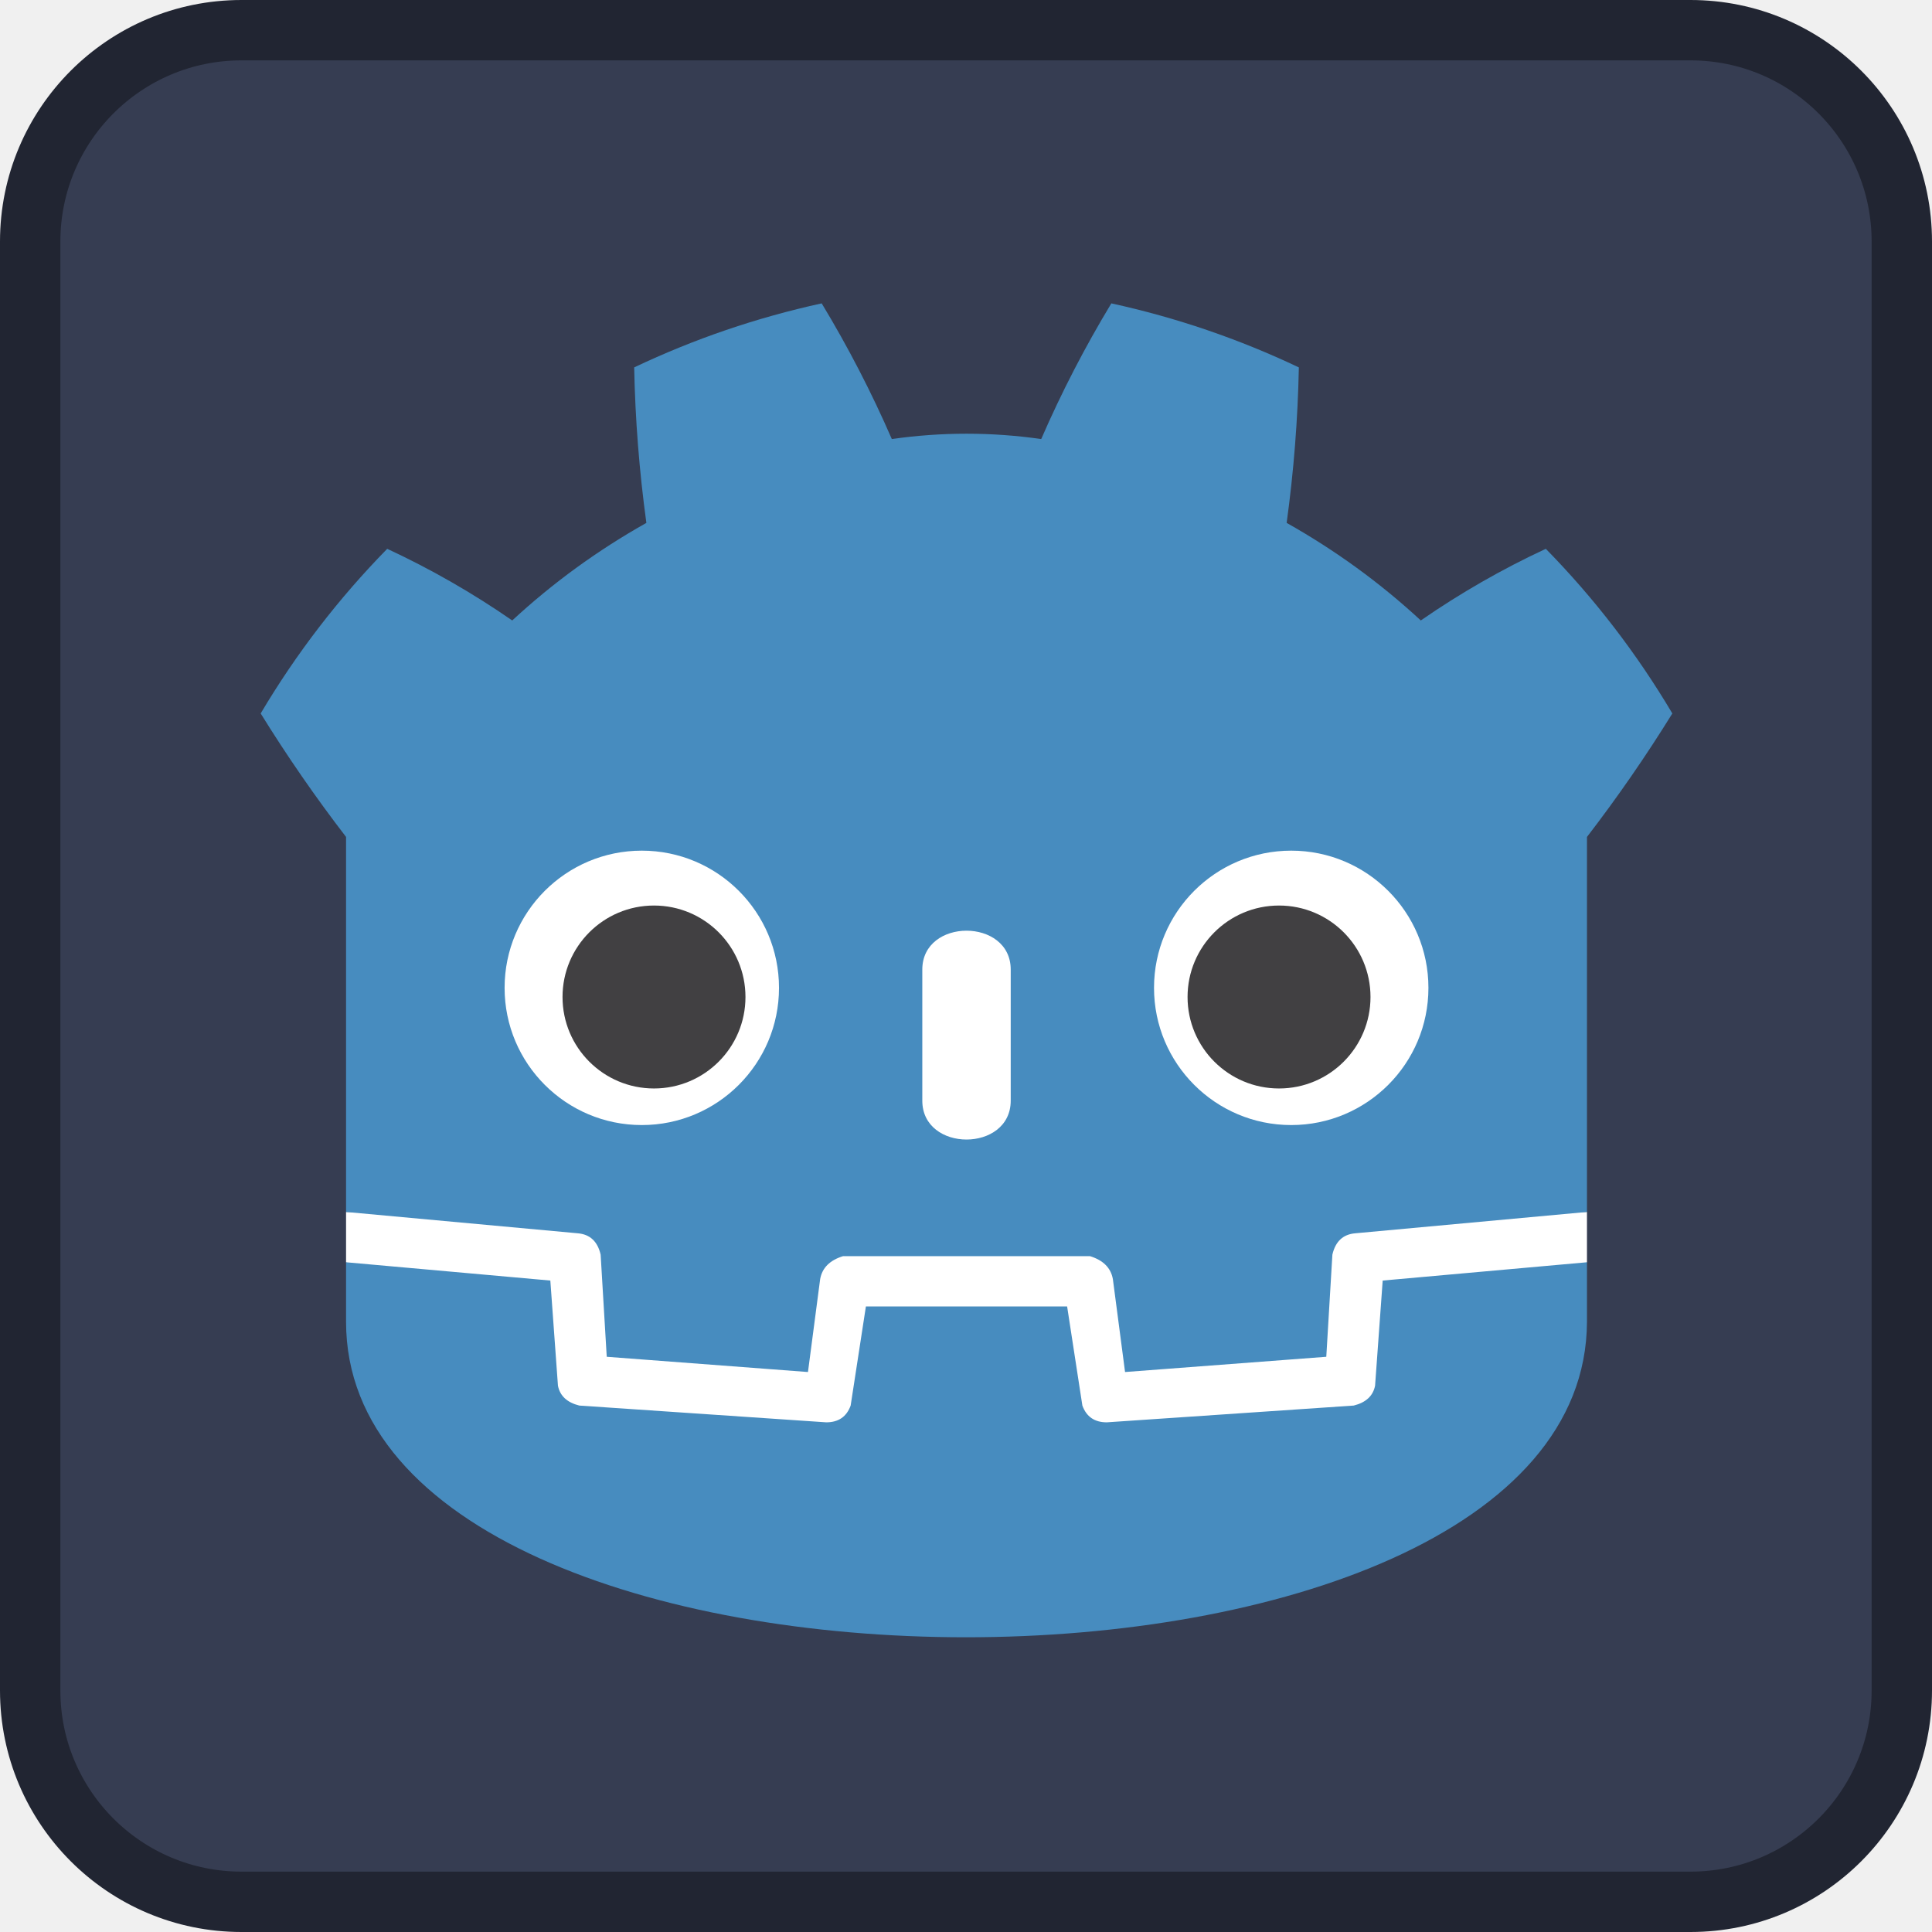
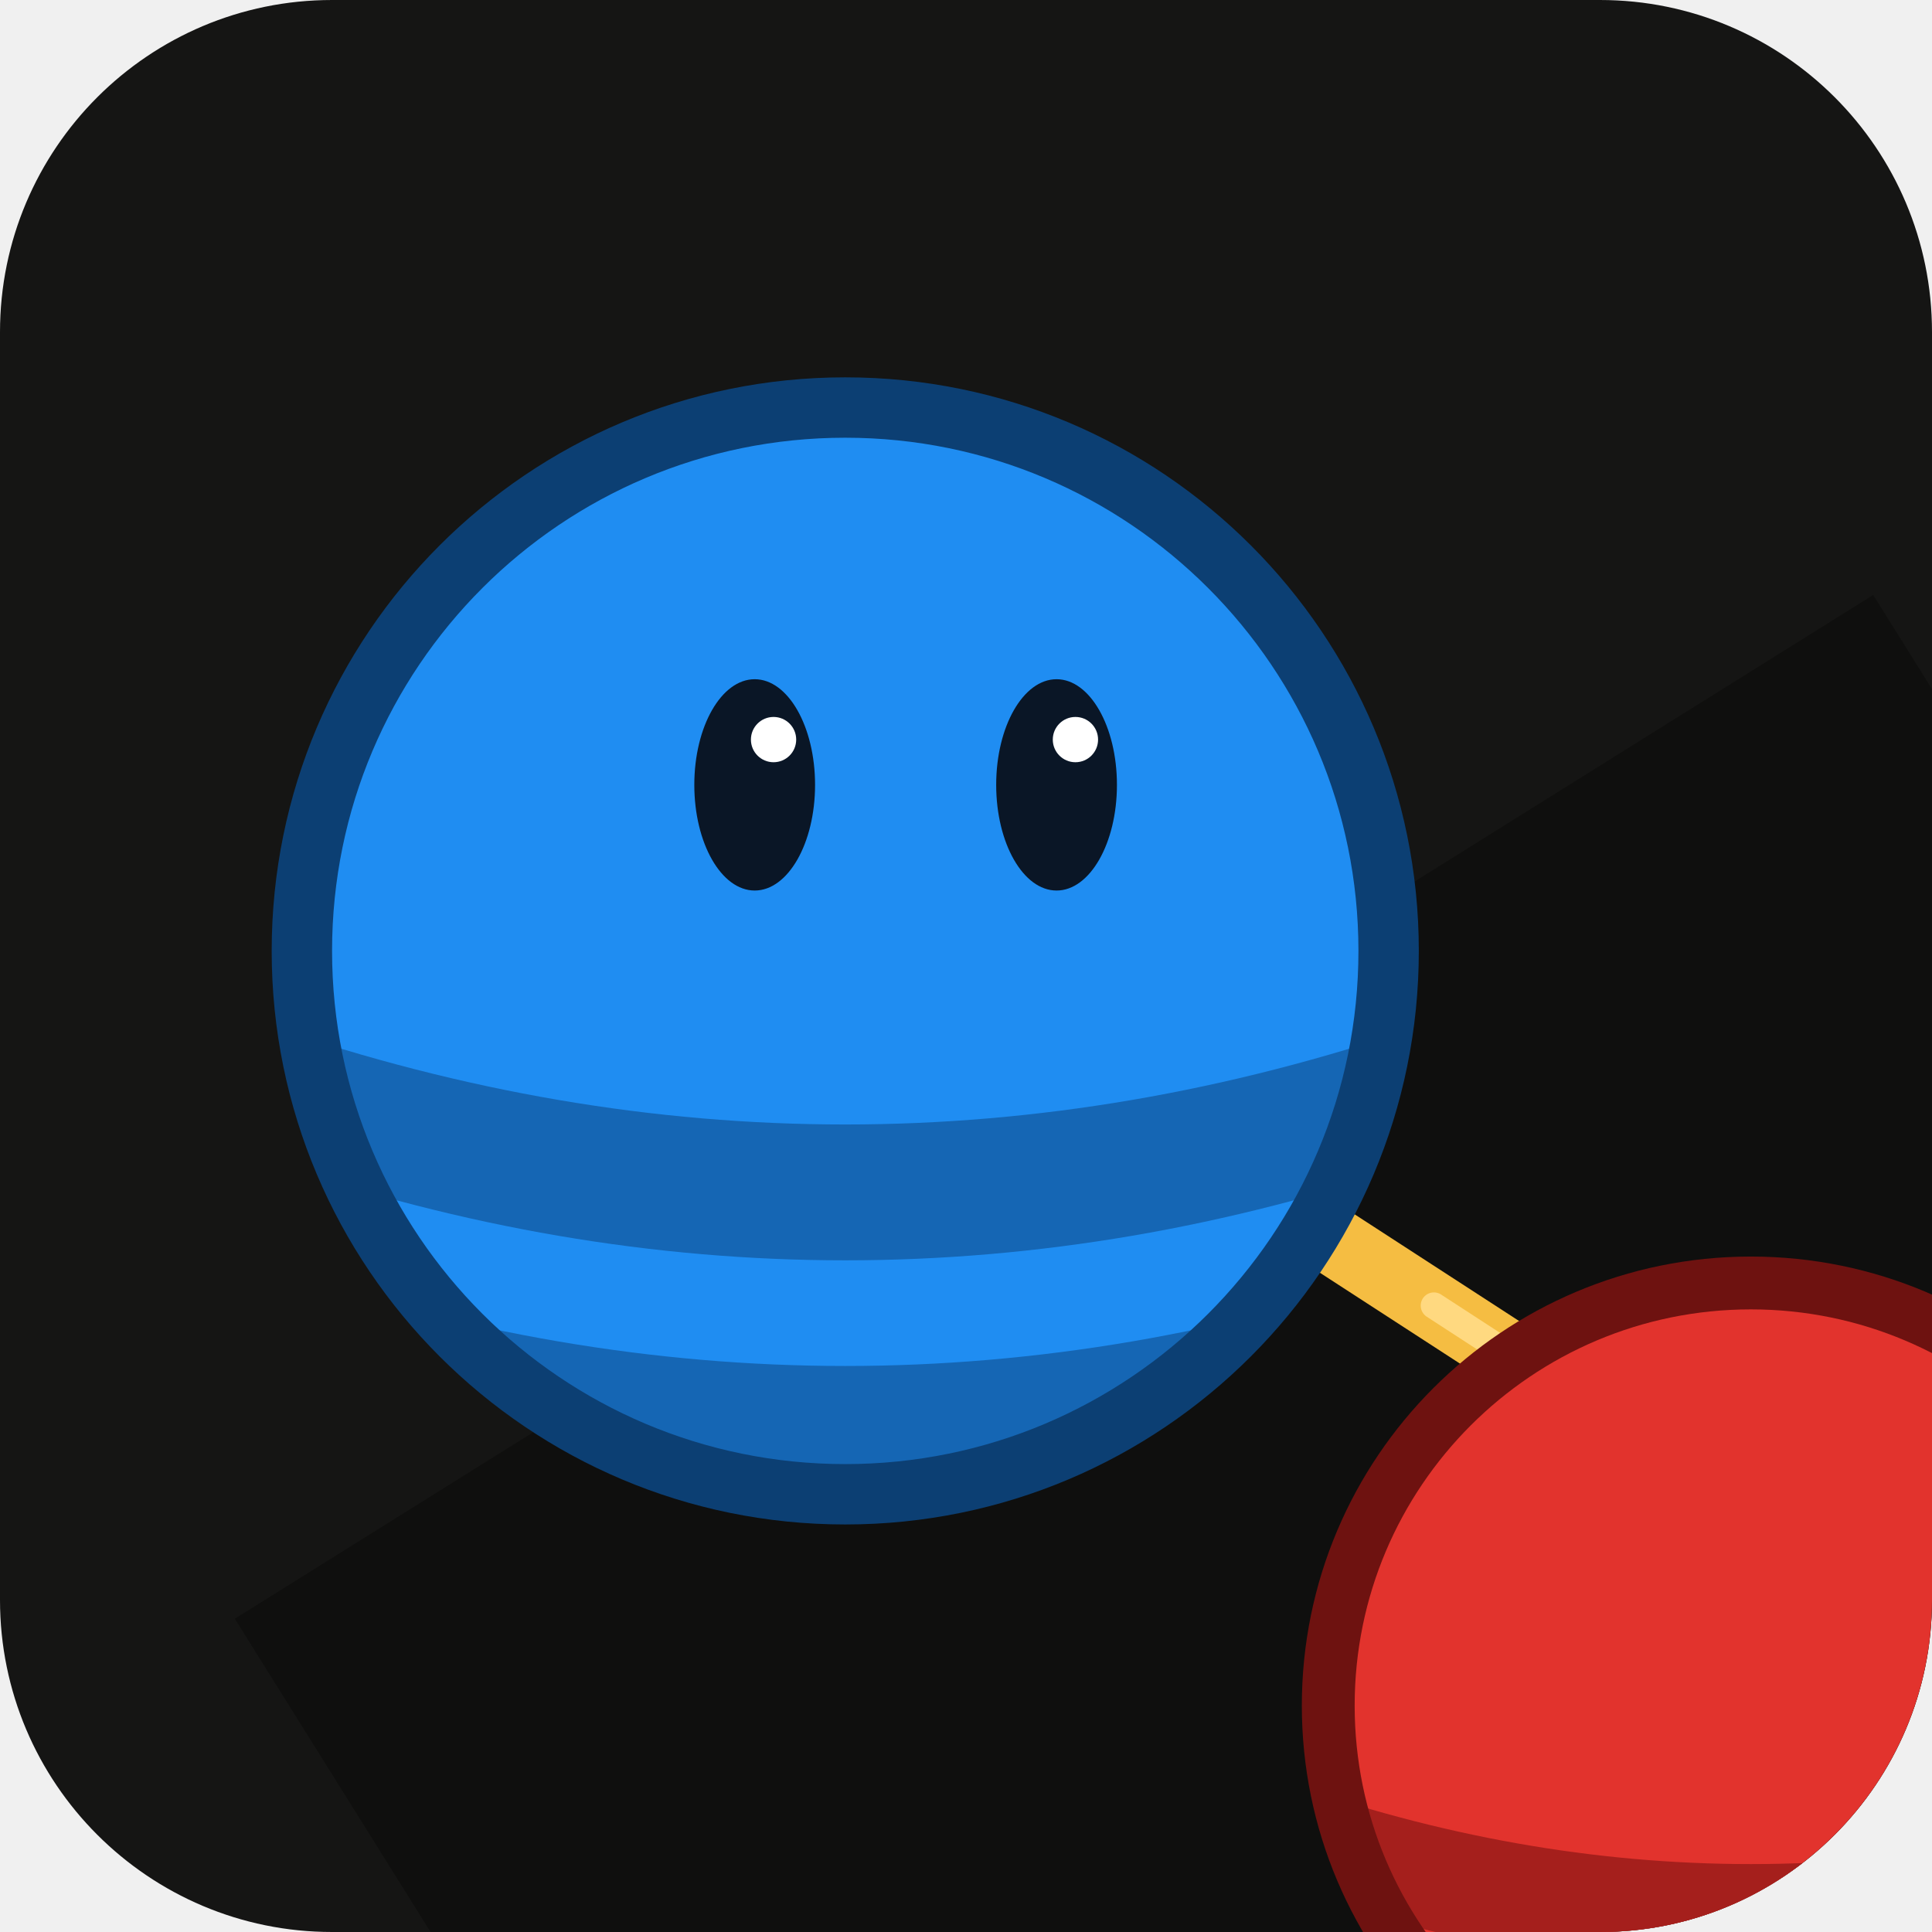
- <svg xmlns="http://www.w3.org/2000/svg" width="128" height="128">
-   <rect width="124" height="124" x="2" y="2" fill="#363d52" stroke="#212532" stroke-width="4" rx="14" />
-   <g fill="#fff" transform="translate(12.322 12.322)scale(.101)">
-     <path d="M105 673v33q407 354 814 0v-33z" />
-     <path fill="#478cbf" d="m105 673 152 14q12 1 15 14l4 67 132 10 8-61q2-11 15-15h162q13 4 15 15l8 61 132-10 4-67q3-13 15-14l152-14V427q30-39 56-81-35-59-83-108-43 20-82 47-40-37-88-64 7-51 8-102-59-28-123-42-26 43-46 89-49-7-98 0-20-46-46-89-64 14-123 42 1 51 8 102-48 27-88 64-39-27-82-47-48 49-83 108 26 42 56 81zm0 33v39c0 276 813 276 814 0v-39l-134 12-5 69q-2 10-14 13l-162 11q-12 0-16-11l-10-65H446l-10 65q-4 11-16 11l-162-11q-12-3-14-13l-5-69z" />
-     <path d="M483 600c0 34 58 34 58 0v-86c0-34-58-34-58 0z" />
-     <circle cx="725" cy="526" r="90" />
-     <circle cx="299" cy="526" r="90" />
-   </g>
-   <g fill="#414042" transform="translate(12.322 12.322)scale(.101)">
-     <circle cx="307" cy="532" r="60" />
-     <circle cx="717" cy="532" r="60" />
+ <svg xmlns="http://www.w3.org/2000/svg" width="256" height="256" viewBox="0 0 256 256">
+   <defs>
+     <clipPath id="tile">
+       <rect width="256" height="256" rx="44" />
+     </clipPath>
+     <clipPath id="blue">
+       <circle cx="112" cy="126" r="72" />
+     </clipPath>
+     <clipPath id="red">
+       <circle cx="232" cy="226" r="56" />
+     </clipPath>
+   </defs>
+   <g clip-path="url(#tile)">
+     <rect width="256" height="256" fill="#151514" />
+     <rect width="256" height="256" fill="#0b0b0a" opacity=".55" transform="rotate(-32 128 128) translate(0 150)" />
+     <path d="M176 164 250 212" stroke="#f5bd42" stroke-width="9" stroke-linecap="round" />
+     <path d="M190 173 250 212" stroke="#ffd980" stroke-width="3.5" stroke-linecap="round" />
+     <circle cx="232" cy="226" r="56" fill="#e2332d" />
+     <g clip-path="url(#red)">
+       <path d="M170 236q62 22 124 0v14q-62 22-124 0z" fill="#a51f1c" />
+     </g>
+     <circle cx="232" cy="226" r="56" fill="none" stroke="#6e1210" stroke-width="7" />
+     <circle cx="112" cy="126" r="72" fill="#1f8df2" />
+     <g clip-path="url(#blue)" fill="#1566b4">
+       <path d="M36 136q76 26 152 0v18q-76 26-152 0z" />
+       <path d="M36 168q76 26 152 0v14q-76 26-152 0z" />
+     </g>
+     <circle cx="112" cy="126" r="72" fill="none" stroke="#0c3f73" stroke-width="8" />
+     <ellipse cx="100" cy="104" rx="8" ry="14" fill="#0a1626" />
+     <ellipse cx="140" cy="104" rx="8" ry="14" fill="#0a1626" />
+     <circle cx="102.500" cy="98" r="3" fill="#fff" />
+     <circle cx="142.500" cy="98" r="3" fill="#fff" />
  </g>
</svg>
